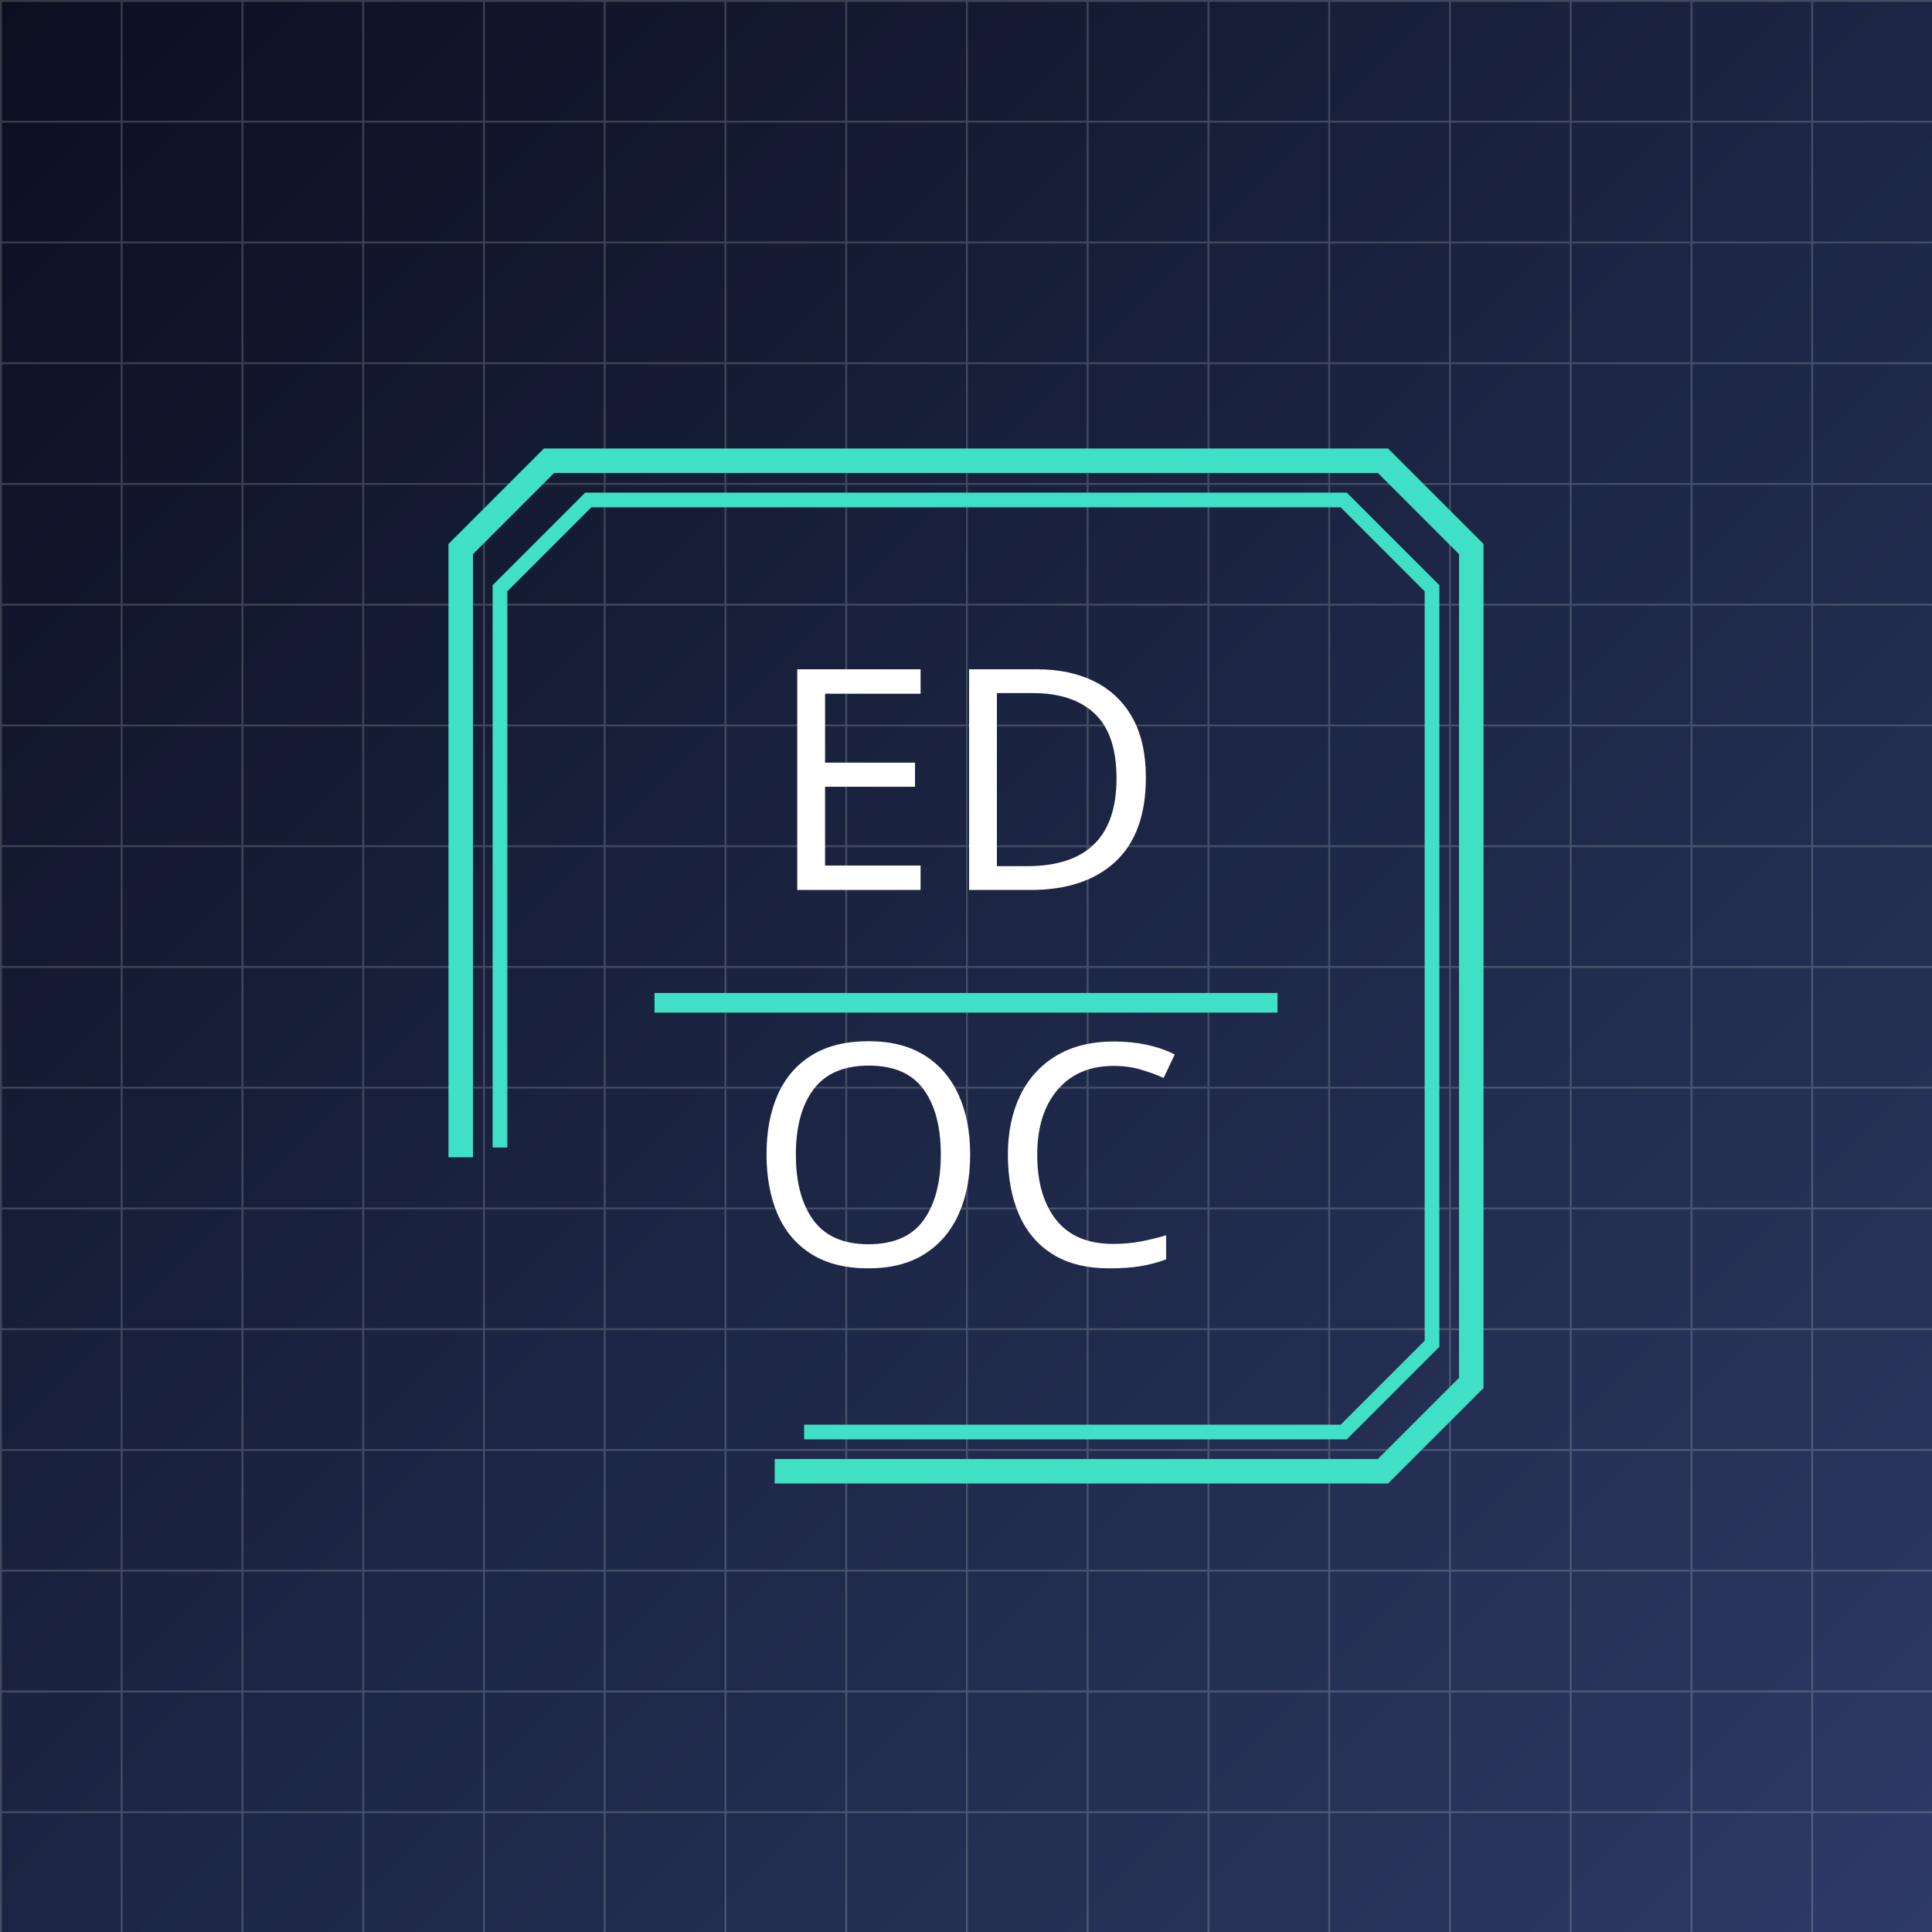
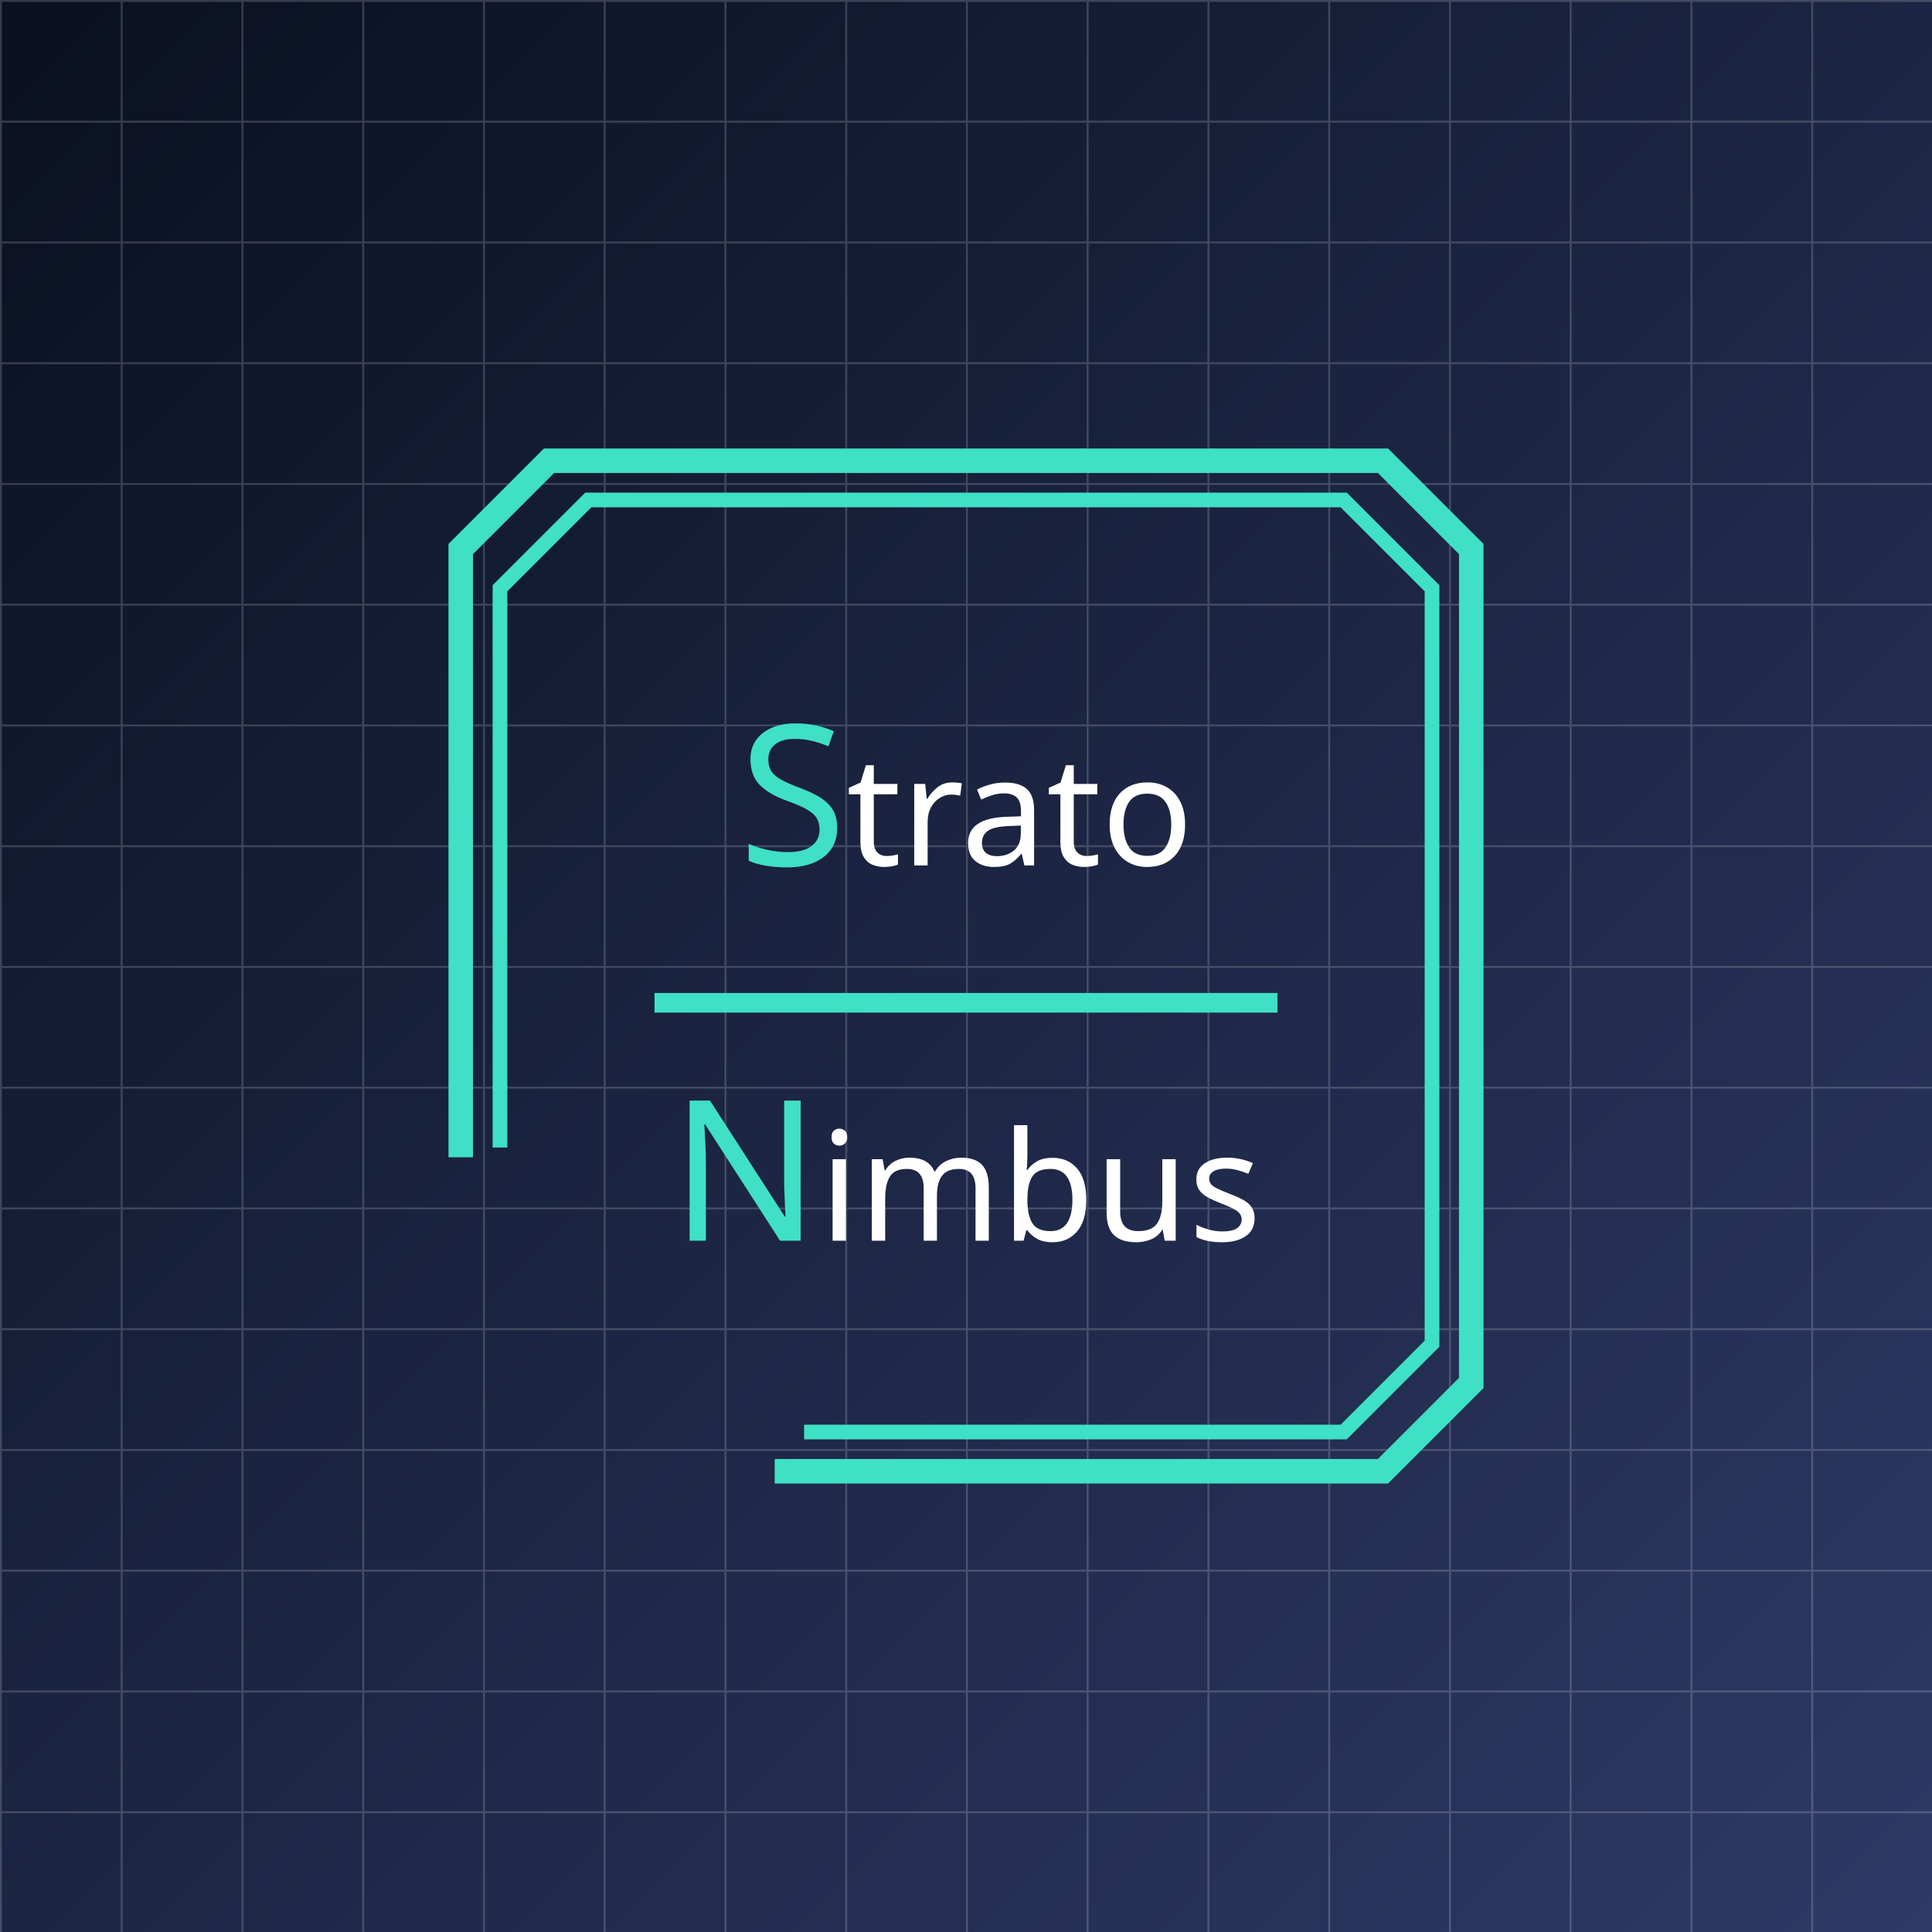
<svg xmlns="http://www.w3.org/2000/svg" width="512" height="512" viewBox="0 0 512 512">
  <defs>
    <linearGradient id="bg" x1="0" y1="0" x2="1" y2="1">
      <stop offset="0%" stop-color="#0a1020" />
      <stop offset="100%" stop-color="#2e3a66" />
    </linearGradient>
    <pattern id="grid" width="32" height="32" patternUnits="userSpaceOnUse">
      <path d="M 32 0 L 0 0 0 32" fill="none" stroke="rgba(255,255,255,0.18)" stroke-width="1" />
    </pattern>
  </defs>
  <rect width="512" height="512" fill="url(#bg)" />
  <rect width="512" height="512" fill="url(#grid)" />
  <g transform="translate(256 256) scale(0.65) translate(-256 -256)">
    <polyline points="50,334 50,86 86,50 426,50 462,86 462,426 426,462 178,462" fill="none" stroke="#3FE0C5" stroke-width="10" stroke-linejoin="miter" />
    <polyline points="66,330 66,102 102,66 410,66 446,102 446,410 410,446 190,446" fill="none" stroke="#3FE0C5" stroke-width="6" stroke-linejoin="miter" />
    <g font-family="Tourney" font-weight="500" text-anchor="middle" fill="#ffffff">
-       <text x="256" y="225" font-size="126">ED</text>
+       <text x="256" y="215" font-size="62">
+         <tspan fill="#3FE0C5" font-size="80">S</tspan>trato</text>
      <line x1="133" y1="271" x2="379" y2="271" stroke="#3FE0C5" stroke-width="8" stroke-linecap="square" />
-       <text x="256" y="378" font-size="126">OC</text>
+       <text x="256" y="368" font-size="62">
+         <tspan fill="#3FE0C5" font-size="80">N</tspan>imbus</text>
    </g>
  </g>
</svg>
